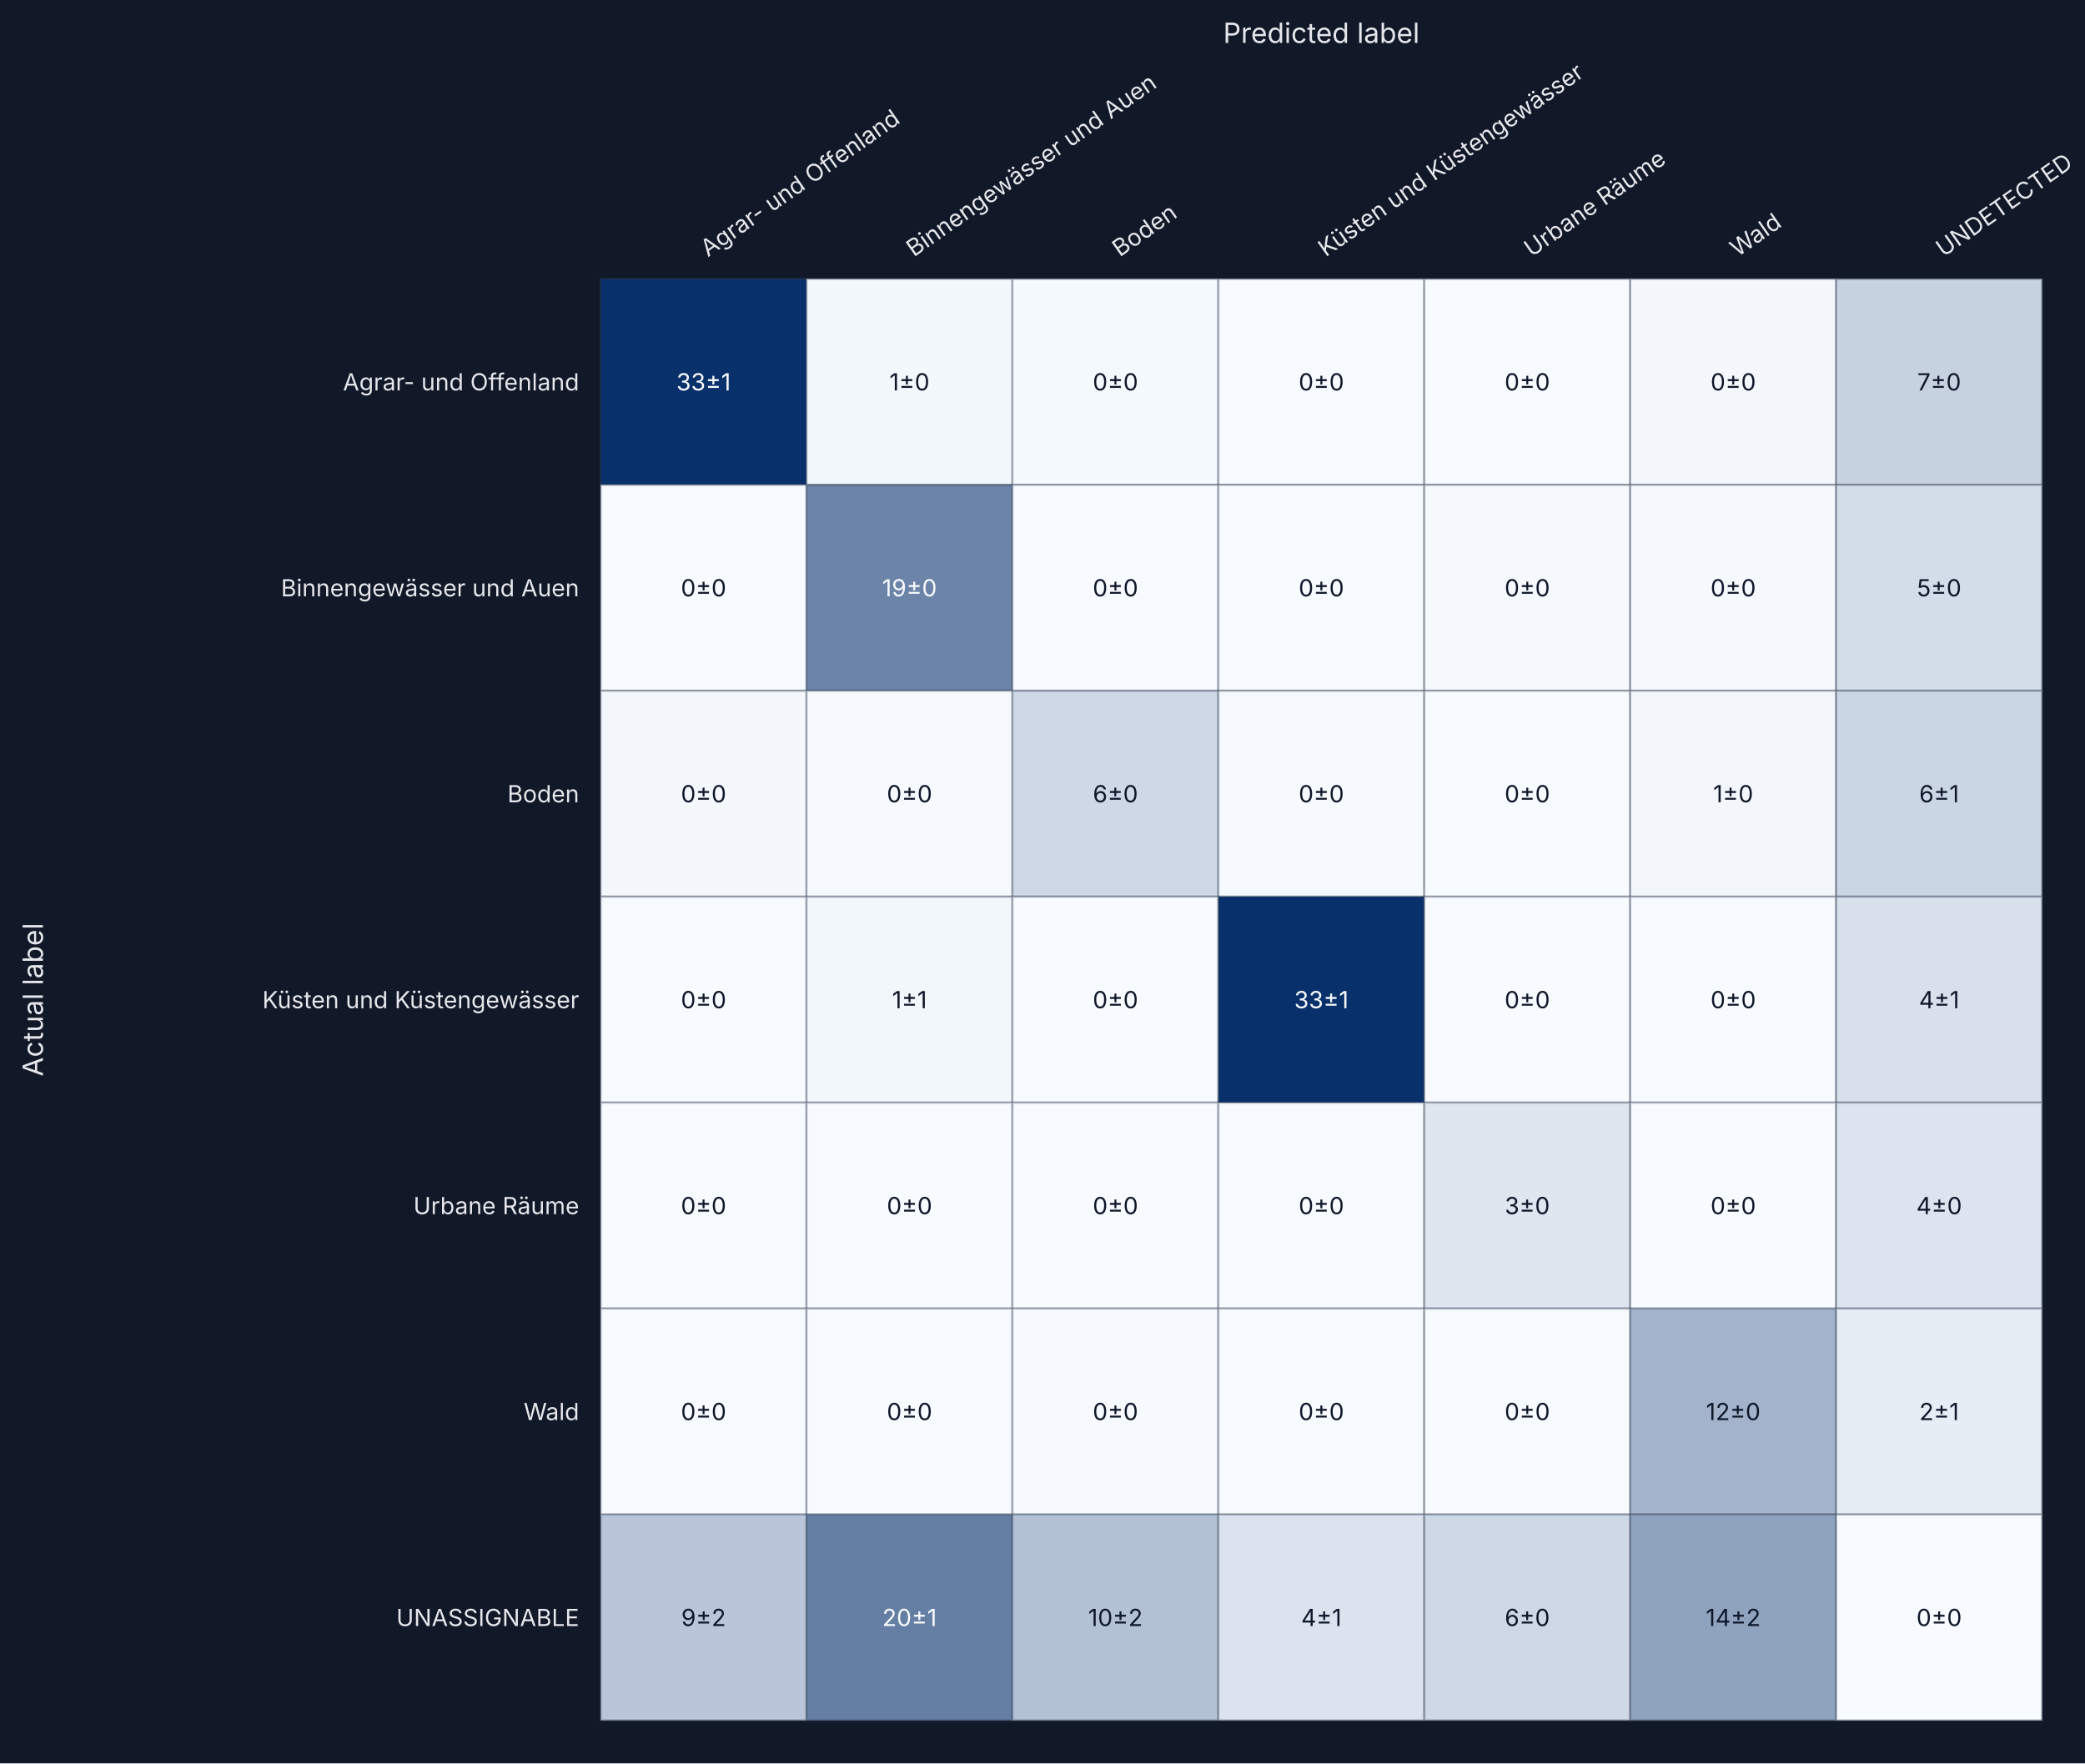
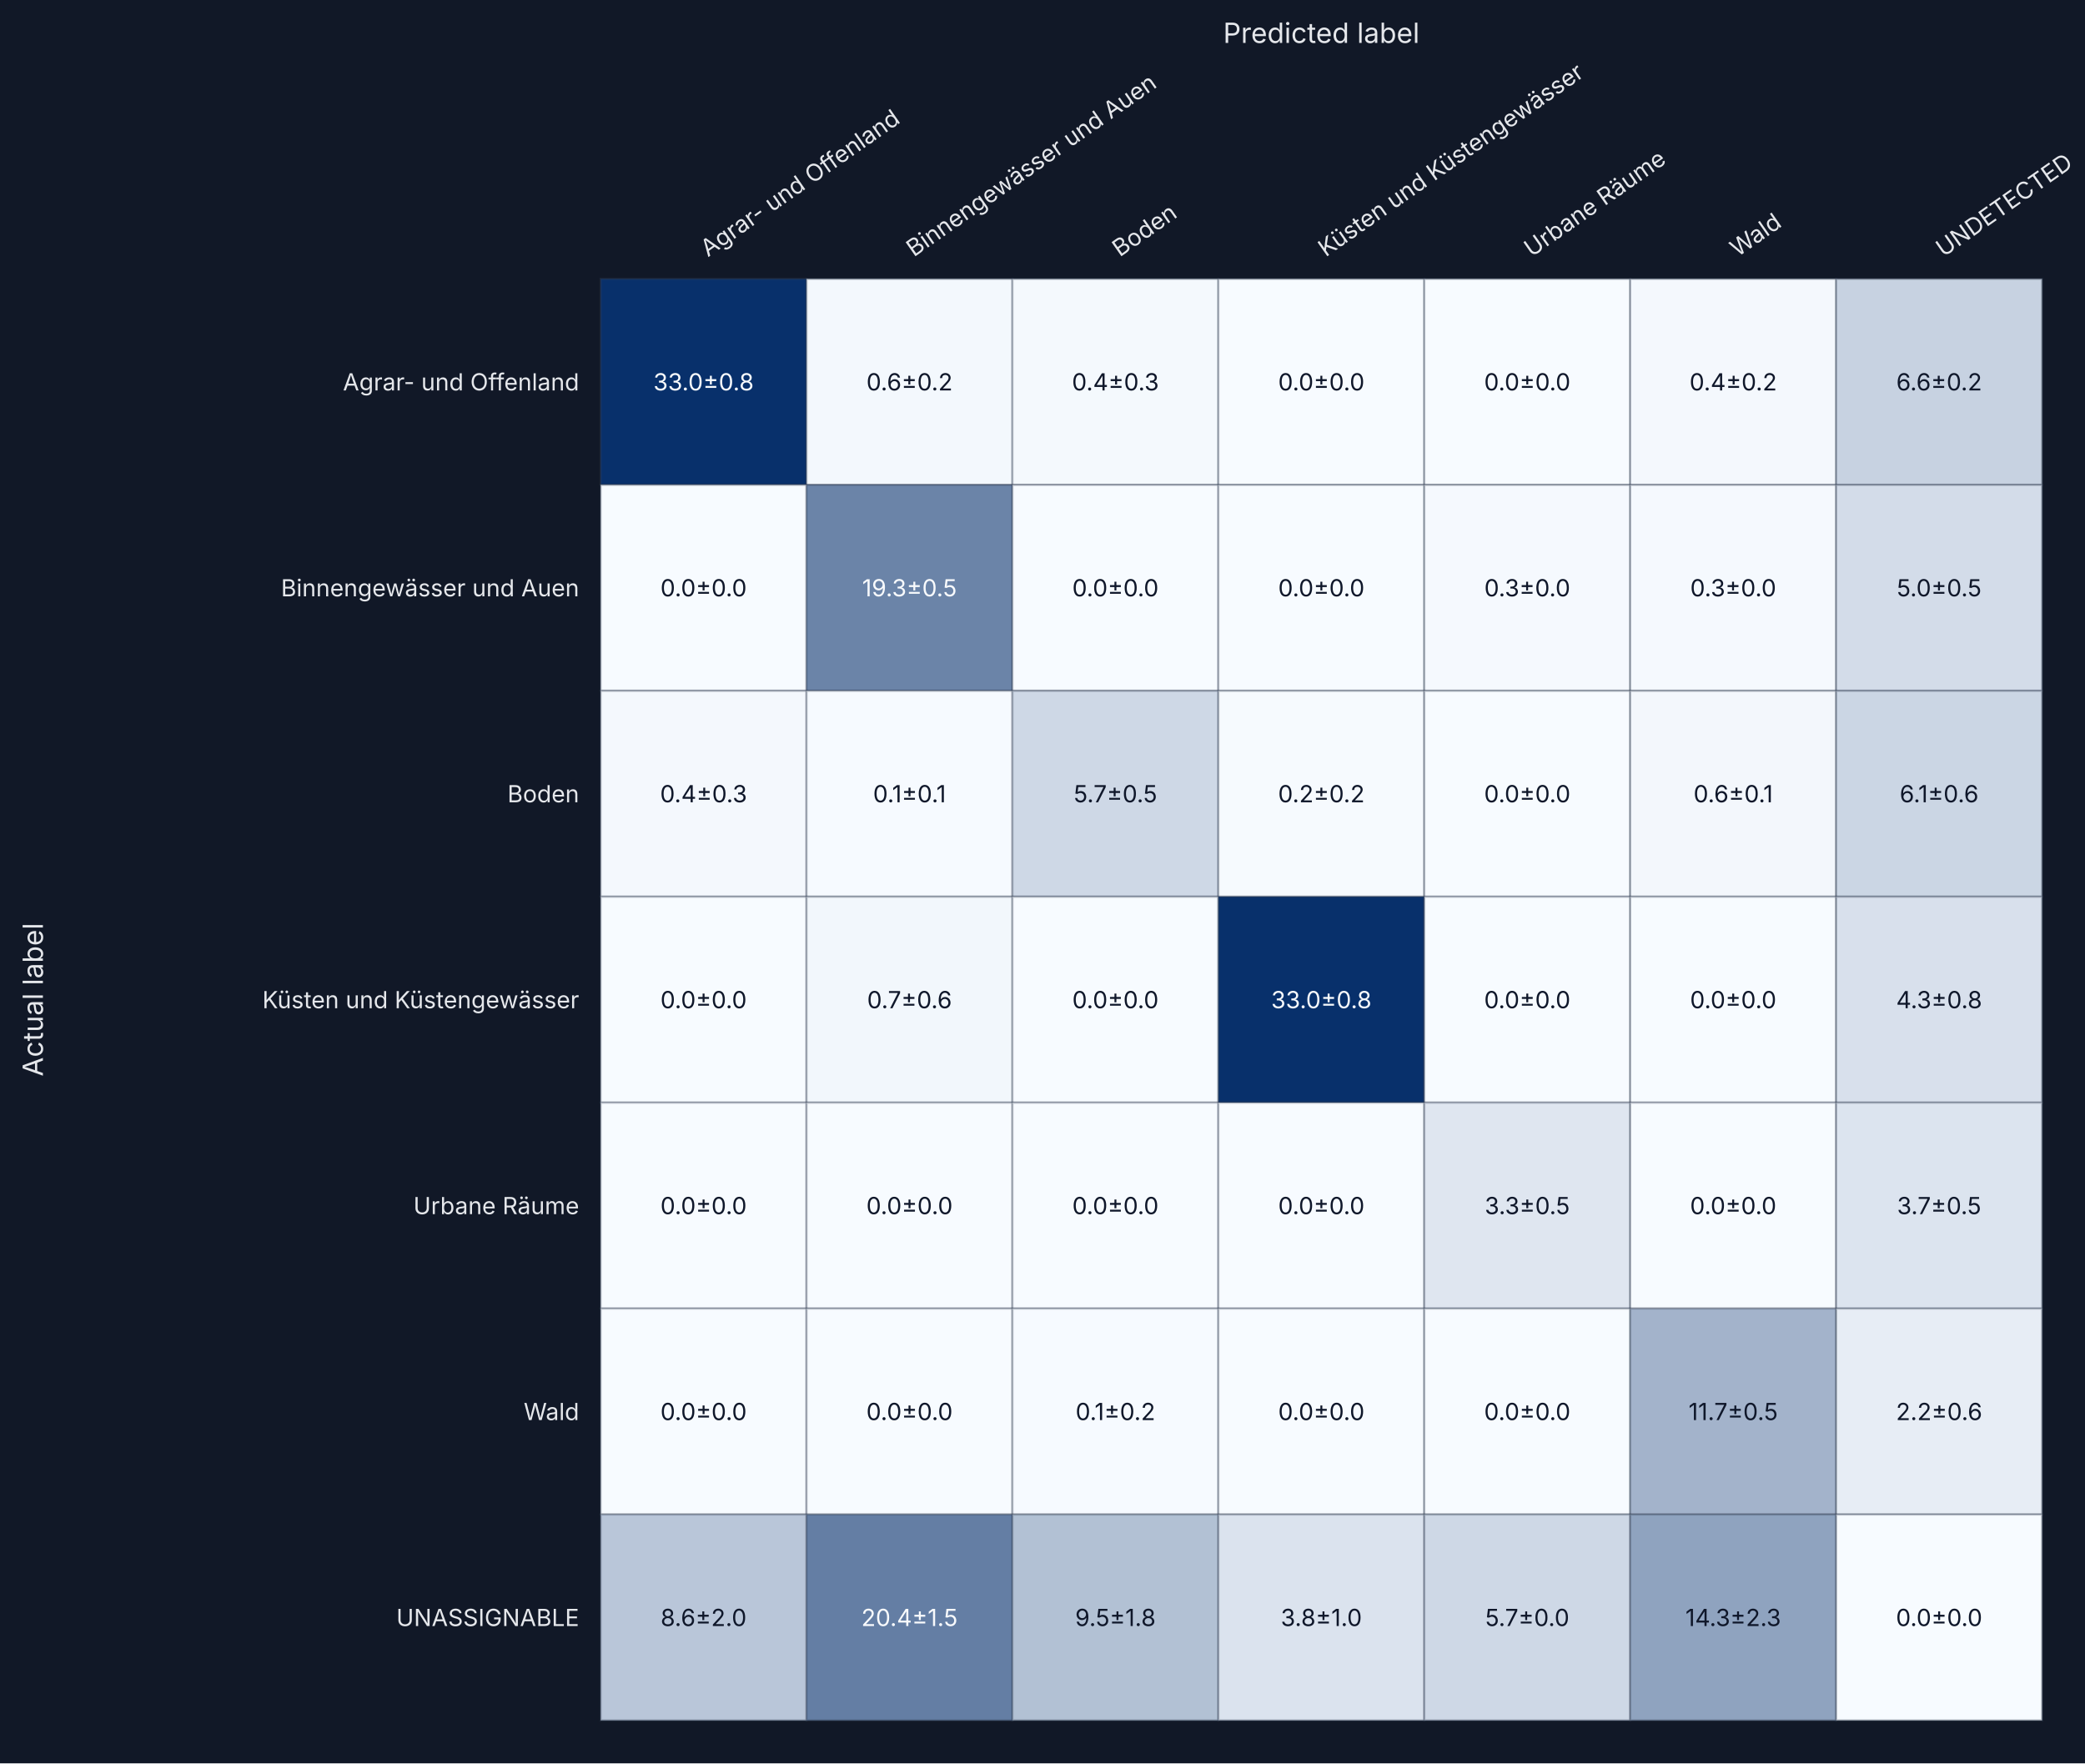
<svg xmlns="http://www.w3.org/2000/svg" width="972" height="822" viewBox="0 0 972 822" style="color: rgb(229, 231, 235); font-family: Inter, Arial, sans-serif; background-color: rgba(0, 0, 0, 0);">
  <rect x="0" y="0" width="972" height="822" fill="rgb(17, 24, 39)" />
  <text x="616" y="20" text-anchor="middle" fill="currentColor" font-size="13">Predicted label</text>
  <text x="20" y="466" transform="rotate(-90 20 466)" text-anchor="middle" fill="currentColor" font-size="13">Actual label</text>
  <text x="270" y="182" text-anchor="end" fill="currentColor" font-size="11">Agrar- und Offenland</text>
  <text x="270" y="278" text-anchor="end" fill="currentColor" font-size="11">Binnengewässer und Auen</text>
  <text x="270" y="374" text-anchor="end" fill="currentColor" font-size="11">Boden</text>
  <text x="270" y="470" text-anchor="end" fill="currentColor" font-size="11">Küsten und Küstengewässer</text>
  <text x="270" y="566" text-anchor="end" fill="currentColor" font-size="11">Urbane Räume</text>
  <text x="270" y="662" text-anchor="end" fill="currentColor" font-size="11">Wald</text>
  <text x="270" y="758" text-anchor="end" fill="currentColor" font-size="11">UNASSIGNABLE</text>
  <rect x="280" y="130" width="96" height="96" fill="rgb(8, 48, 107)" stroke="#33415555" stroke-width="1" style="cursor: crosshair;" />
-   <text x="328" y="182" text-anchor="middle" fill="#f8fafc" font-size="11">33±1</text>
+   <text x="328" y="182" text-anchor="middle" fill="#f8fafc" font-size="11">33.0±0.8</text>
  <rect x="376" y="130" width="96" height="96" fill="rgb(243, 248, 253)" stroke="#33415555" stroke-width="1" style="cursor: crosshair;" />
-   <text x="424" y="182" text-anchor="middle" fill="#0f172a" font-size="11">1±0</text>
+   <text x="424" y="182" text-anchor="middle" fill="#0f172a" font-size="11">0.6±0.2</text>
  <rect x="472" y="130" width="96" height="96" fill="rgb(244, 249, 253)" stroke="#33415555" stroke-width="1" style="cursor: crosshair;" />
-   <text x="520" y="182" text-anchor="middle" fill="#0f172a" font-size="11">0±0</text>
+   <text x="520" y="182" text-anchor="middle" fill="#0f172a" font-size="11">0.4±0.3</text>
  <rect x="568" y="130" width="96" height="96" fill="rgb(247, 251, 255)" stroke="#33415555" stroke-width="1" style="cursor: crosshair;" />
-   <text x="616" y="182" text-anchor="middle" fill="#0f172a" font-size="11">0±0</text>
+   <text x="616" y="182" text-anchor="middle" fill="#0f172a" font-size="11">0.0±0.0</text>
  <rect x="664" y="130" width="96" height="96" fill="rgb(247, 251, 255)" stroke="#33415555" stroke-width="1" style="cursor: crosshair;" />
-   <text x="712" y="182" text-anchor="middle" fill="#0f172a" font-size="11">0±0</text>
+   <text x="712" y="182" text-anchor="middle" fill="#0f172a" font-size="11">0.0±0.0</text>
  <rect x="760" y="130" width="96" height="96" fill="rgb(244, 248, 253)" stroke="#33415555" stroke-width="1" style="cursor: crosshair;" />
-   <text x="808" y="182" text-anchor="middle" fill="#0f172a" font-size="11">0±0</text>
+   <text x="808" y="182" text-anchor="middle" fill="#0f172a" font-size="11">0.4±0.2</text>
  <rect x="856" y="130" width="96" height="96" fill="rgb(199, 210, 225)" stroke="#33415555" stroke-width="1" style="cursor: crosshair;" />
-   <text x="904" y="182" text-anchor="middle" fill="#0f172a" font-size="11">7±0</text>
+   <text x="904" y="182" text-anchor="middle" fill="#0f172a" font-size="11">6.6±0.2</text>
  <rect x="280" y="226" width="96" height="96" fill="rgb(247, 251, 255)" stroke="#33415555" stroke-width="1" style="cursor: crosshair;" />
-   <text x="328" y="278" text-anchor="middle" fill="#0f172a" font-size="11">0±0</text>
+   <text x="328" y="278" text-anchor="middle" fill="#0f172a" font-size="11">0.0±0.0</text>
  <rect x="376" y="226" width="96" height="96" fill="rgb(107, 132, 168)" stroke="#33415555" stroke-width="1" style="cursor: crosshair;" />
-   <text x="424" y="278" text-anchor="middle" fill="#f8fafc" font-size="11">19±0</text>
+   <text x="424" y="278" text-anchor="middle" fill="#f8fafc" font-size="11">19.3±0.5</text>
  <rect x="472" y="226" width="96" height="96" fill="rgb(247, 251, 255)" stroke="#33415555" stroke-width="1" style="cursor: crosshair;" />
-   <text x="520" y="278" text-anchor="middle" fill="#0f172a" font-size="11">0±0</text>
+   <text x="520" y="278" text-anchor="middle" fill="#0f172a" font-size="11">0.0±0.0</text>
  <rect x="568" y="226" width="96" height="96" fill="rgb(247, 251, 255)" stroke="#33415555" stroke-width="1" style="cursor: crosshair;" />
-   <text x="616" y="278" text-anchor="middle" fill="#0f172a" font-size="11">0±0</text>
+   <text x="616" y="278" text-anchor="middle" fill="#0f172a" font-size="11">0.0±0.0</text>
  <rect x="664" y="226" width="96" height="96" fill="rgb(245, 249, 254)" stroke="#33415555" stroke-width="1" style="cursor: crosshair;" />
-   <text x="712" y="278" text-anchor="middle" fill="#0f172a" font-size="11">0±0</text>
+   <text x="712" y="278" text-anchor="middle" fill="#0f172a" font-size="11">0.3±0.0</text>
  <rect x="760" y="226" width="96" height="96" fill="rgb(245, 249, 254)" stroke="#33415555" stroke-width="1" style="cursor: crosshair;" />
-   <text x="808" y="278" text-anchor="middle" fill="#0f172a" font-size="11">0±0</text>
+   <text x="808" y="278" text-anchor="middle" fill="#0f172a" font-size="11">0.3±0.0</text>
  <rect x="856" y="226" width="96" height="96" fill="rgb(211, 220, 233)" stroke="#33415555" stroke-width="1" style="cursor: crosshair;" />
-   <text x="904" y="278" text-anchor="middle" fill="#0f172a" font-size="11">5±0</text>
+   <text x="904" y="278" text-anchor="middle" fill="#0f172a" font-size="11">5.0±0.5</text>
  <rect x="280" y="322" width="96" height="96" fill="rgb(244, 248, 253)" stroke="#33415555" stroke-width="1" style="cursor: crosshair;" />
-   <text x="328" y="374" text-anchor="middle" fill="#0f172a" font-size="11">0±0</text>
+   <text x="328" y="374" text-anchor="middle" fill="#0f172a" font-size="11">0.4±0.3</text>
  <rect x="376" y="322" width="96" height="96" fill="rgb(246, 250, 255)" stroke="#33415555" stroke-width="1" style="cursor: crosshair;" />
-   <text x="424" y="374" text-anchor="middle" fill="#0f172a" font-size="11">0±0</text>
+   <text x="424" y="374" text-anchor="middle" fill="#0f172a" font-size="11">0.1±0.1</text>
  <rect x="472" y="322" width="96" height="96" fill="rgb(206, 216, 230)" stroke="#33415555" stroke-width="1" style="cursor: crosshair;" />
-   <text x="520" y="374" text-anchor="middle" fill="#0f172a" font-size="11">6±0</text>
+   <text x="520" y="374" text-anchor="middle" fill="#0f172a" font-size="11">5.7±0.5</text>
  <rect x="568" y="322" width="96" height="96" fill="rgb(246, 250, 254)" stroke="#33415555" stroke-width="1" style="cursor: crosshair;" />
-   <text x="616" y="374" text-anchor="middle" fill="#0f172a" font-size="11">0±0</text>
+   <text x="616" y="374" text-anchor="middle" fill="#0f172a" font-size="11">0.2±0.2</text>
  <rect x="664" y="322" width="96" height="96" fill="rgb(247, 251, 255)" stroke="#33415555" stroke-width="1" style="cursor: crosshair;" />
-   <text x="712" y="374" text-anchor="middle" fill="#0f172a" font-size="11">0±0</text>
+   <text x="712" y="374" text-anchor="middle" fill="#0f172a" font-size="11">0.0±0.0</text>
  <rect x="760" y="322" width="96" height="96" fill="rgb(243, 247, 252)" stroke="#33415555" stroke-width="1" style="cursor: crosshair;" />
-   <text x="808" y="374" text-anchor="middle" fill="#0f172a" font-size="11">1±0</text>
+   <text x="808" y="374" text-anchor="middle" fill="#0f172a" font-size="11">0.6±0.1</text>
  <rect x="856" y="322" width="96" height="96" fill="rgb(203, 214, 228)" stroke="#33415555" stroke-width="1" style="cursor: crosshair;" />
-   <text x="904" y="374" text-anchor="middle" fill="#0f172a" font-size="11">6±1</text>
+   <text x="904" y="374" text-anchor="middle" fill="#0f172a" font-size="11">6.1±0.6</text>
  <rect x="280" y="418" width="96" height="96" fill="rgb(247, 251, 255)" stroke="#33415555" stroke-width="1" style="cursor: crosshair;" />
-   <text x="328" y="470" text-anchor="middle" fill="#0f172a" font-size="11">0±0</text>
+   <text x="328" y="470" text-anchor="middle" fill="#0f172a" font-size="11">0.0±0.0</text>
  <rect x="376" y="418" width="96" height="96" fill="rgb(242, 247, 252)" stroke="#33415555" stroke-width="1" style="cursor: crosshair;" />
-   <text x="424" y="470" text-anchor="middle" fill="#0f172a" font-size="11">1±1</text>
+   <text x="424" y="470" text-anchor="middle" fill="#0f172a" font-size="11">0.7±0.6</text>
  <rect x="472" y="418" width="96" height="96" fill="rgb(247, 251, 255)" stroke="#33415555" stroke-width="1" style="cursor: crosshair;" />
-   <text x="520" y="470" text-anchor="middle" fill="#0f172a" font-size="11">0±0</text>
+   <text x="520" y="470" text-anchor="middle" fill="#0f172a" font-size="11">0.0±0.0</text>
  <rect x="568" y="418" width="96" height="96" fill="rgb(8, 48, 107)" stroke="#33415555" stroke-width="1" style="cursor: crosshair;" />
-   <text x="616" y="470" text-anchor="middle" fill="#f8fafc" font-size="11">33±1</text>
+   <text x="616" y="470" text-anchor="middle" fill="#f8fafc" font-size="11">33.0±0.8</text>
  <rect x="664" y="418" width="96" height="96" fill="rgb(247, 251, 255)" stroke="#33415555" stroke-width="1" style="cursor: crosshair;" />
-   <text x="712" y="470" text-anchor="middle" fill="#0f172a" font-size="11">0±0</text>
+   <text x="712" y="470" text-anchor="middle" fill="#0f172a" font-size="11">0.0±0.0</text>
  <rect x="760" y="418" width="96" height="96" fill="rgb(247, 251, 255)" stroke="#33415555" stroke-width="1" style="cursor: crosshair;" />
-   <text x="808" y="470" text-anchor="middle" fill="#0f172a" font-size="11">0±0</text>
+   <text x="808" y="470" text-anchor="middle" fill="#0f172a" font-size="11">0.0±0.0</text>
  <rect x="856" y="418" width="96" height="96" fill="rgb(216, 224, 236)" stroke="#33415555" stroke-width="1" style="cursor: crosshair;" />
-   <text x="904" y="470" text-anchor="middle" fill="#0f172a" font-size="11">4±1</text>
+   <text x="904" y="470" text-anchor="middle" fill="#0f172a" font-size="11">4.3±0.8</text>
  <rect x="280" y="514" width="96" height="96" fill="rgb(247, 251, 255)" stroke="#33415555" stroke-width="1" style="cursor: crosshair;" />
-   <text x="328" y="566" text-anchor="middle" fill="#0f172a" font-size="11">0±0</text>
+   <text x="328" y="566" text-anchor="middle" fill="#0f172a" font-size="11">0.0±0.0</text>
  <rect x="376" y="514" width="96" height="96" fill="rgb(247, 251, 255)" stroke="#33415555" stroke-width="1" style="cursor: crosshair;" />
-   <text x="424" y="566" text-anchor="middle" fill="#0f172a" font-size="11">0±0</text>
+   <text x="424" y="566" text-anchor="middle" fill="#0f172a" font-size="11">0.0±0.0</text>
  <rect x="472" y="514" width="96" height="96" fill="rgb(247, 251, 255)" stroke="#33415555" stroke-width="1" style="cursor: crosshair;" />
-   <text x="520" y="566" text-anchor="middle" fill="#0f172a" font-size="11">0±0</text>
+   <text x="520" y="566" text-anchor="middle" fill="#0f172a" font-size="11">0.0±0.0</text>
  <rect x="568" y="514" width="96" height="96" fill="rgb(247, 251, 255)" stroke="#33415555" stroke-width="1" style="cursor: crosshair;" />
-   <text x="616" y="566" text-anchor="middle" fill="#0f172a" font-size="11">0±0</text>
+   <text x="616" y="566" text-anchor="middle" fill="#0f172a" font-size="11">0.0±0.0</text>
  <rect x="664" y="514" width="96" height="96" fill="rgb(223, 230, 240)" stroke="#33415555" stroke-width="1" style="cursor: crosshair;" />
-   <text x="712" y="566" text-anchor="middle" fill="#0f172a" font-size="11">3±0</text>
+   <text x="712" y="566" text-anchor="middle" fill="#0f172a" font-size="11">3.3±0.5</text>
  <rect x="760" y="514" width="96" height="96" fill="rgb(247, 251, 255)" stroke="#33415555" stroke-width="1" style="cursor: crosshair;" />
-   <text x="808" y="566" text-anchor="middle" fill="#0f172a" font-size="11">0±0</text>
+   <text x="808" y="566" text-anchor="middle" fill="#0f172a" font-size="11">0.0±0.0</text>
  <rect x="856" y="514" width="96" height="96" fill="rgb(220, 228, 239)" stroke="#33415555" stroke-width="1" style="cursor: crosshair;" />
-   <text x="904" y="566" text-anchor="middle" fill="#0f172a" font-size="11">4±0</text>
+   <text x="904" y="566" text-anchor="middle" fill="#0f172a" font-size="11">3.7±0.5</text>
  <rect x="280" y="610" width="96" height="96" fill="rgb(247, 251, 255)" stroke="#33415555" stroke-width="1" style="cursor: crosshair;" />
-   <text x="328" y="662" text-anchor="middle" fill="#0f172a" font-size="11">0±0</text>
+   <text x="328" y="662" text-anchor="middle" fill="#0f172a" font-size="11">0.0±0.0</text>
  <rect x="376" y="610" width="96" height="96" fill="rgb(247, 251, 255)" stroke="#33415555" stroke-width="1" style="cursor: crosshair;" />
-   <text x="424" y="662" text-anchor="middle" fill="#0f172a" font-size="11">0±0</text>
+   <text x="424" y="662" text-anchor="middle" fill="#0f172a" font-size="11">0.0±0.0</text>
  <rect x="472" y="610" width="96" height="96" fill="rgb(246, 250, 255)" stroke="#33415555" stroke-width="1" style="cursor: crosshair;" />
-   <text x="520" y="662" text-anchor="middle" fill="#0f172a" font-size="11">0±0</text>
+   <text x="520" y="662" text-anchor="middle" fill="#0f172a" font-size="11">0.1±0.2</text>
  <rect x="568" y="610" width="96" height="96" fill="rgb(247, 251, 255)" stroke="#33415555" stroke-width="1" style="cursor: crosshair;" />
-   <text x="616" y="662" text-anchor="middle" fill="#0f172a" font-size="11">0±0</text>
+   <text x="616" y="662" text-anchor="middle" fill="#0f172a" font-size="11">0.0±0.0</text>
  <rect x="664" y="610" width="96" height="96" fill="rgb(247, 251, 255)" stroke="#33415555" stroke-width="1" style="cursor: crosshair;" />
-   <text x="712" y="662" text-anchor="middle" fill="#0f172a" font-size="11">0±0</text>
+   <text x="712" y="662" text-anchor="middle" fill="#0f172a" font-size="11">0.0±0.0</text>
  <rect x="760" y="610" width="96" height="96" fill="rgb(163, 179, 203)" stroke="#33415555" stroke-width="1" style="cursor: crosshair;" />
-   <text x="808" y="662" text-anchor="middle" fill="#0f172a" font-size="11">12±0</text>
+   <text x="808" y="662" text-anchor="middle" fill="#0f172a" font-size="11">11.7±0.5</text>
  <rect x="856" y="610" width="96" height="96" fill="rgb(231, 237, 245)" stroke="#33415555" stroke-width="1" style="cursor: crosshair;" />
-   <text x="904" y="662" text-anchor="middle" fill="#0f172a" font-size="11">2±1</text>
+   <text x="904" y="662" text-anchor="middle" fill="#0f172a" font-size="11">2.2±0.6</text>
  <rect x="280" y="706" width="96" height="96" fill="rgb(185, 198, 217)" stroke="#33415555" stroke-width="1" style="cursor: crosshair;" />
-   <text x="328" y="758" text-anchor="middle" fill="#0f172a" font-size="11">9±2</text>
+   <text x="328" y="758" text-anchor="middle" fill="#0f172a" font-size="11">8.6±2.0</text>
  <rect x="376" y="706" width="96" height="96" fill="rgb(100, 126, 164)" stroke="#33415555" stroke-width="1" style="cursor: crosshair;" />
-   <text x="424" y="758" text-anchor="middle" fill="#f8fafc" font-size="11">20±1</text>
+   <text x="424" y="758" text-anchor="middle" fill="#f8fafc" font-size="11">20.4±1.5</text>
  <rect x="472" y="706" width="96" height="96" fill="rgb(178, 193, 212)" stroke="#33415555" stroke-width="1" style="cursor: crosshair;" />
-   <text x="520" y="758" text-anchor="middle" fill="#0f172a" font-size="11">10±2</text>
+   <text x="520" y="758" text-anchor="middle" fill="#0f172a" font-size="11">9.5±1.8</text>
  <rect x="568" y="706" width="96" height="96" fill="rgb(219, 227, 238)" stroke="#33415555" stroke-width="1" style="cursor: crosshair;" />
-   <text x="616" y="758" text-anchor="middle" fill="#0f172a" font-size="11">4±1</text>
+   <text x="616" y="758" text-anchor="middle" fill="#0f172a" font-size="11">3.8±1.0</text>
  <rect x="664" y="706" width="96" height="96" fill="rgb(206, 216, 230)" stroke="#33415555" stroke-width="1" style="cursor: crosshair;" />
-   <text x="712" y="758" text-anchor="middle" fill="#0f172a" font-size="11">6±0</text>
+   <text x="712" y="758" text-anchor="middle" fill="#0f172a" font-size="11">5.7±0.0</text>
  <rect x="760" y="706" width="96" height="96" fill="rgb(143, 163, 191)" stroke="#33415555" stroke-width="1" style="cursor: crosshair;" />
-   <text x="808" y="758" text-anchor="middle" fill="#0f172a" font-size="11">14±2</text>
+   <text x="808" y="758" text-anchor="middle" fill="#0f172a" font-size="11">14.3±2.3</text>
  <rect x="856" y="706" width="96" height="96" fill="rgb(247, 251, 255)" stroke="#33415555" stroke-width="1" style="cursor: crosshair;" />
-   <text x="904" y="758" text-anchor="middle" fill="#0f172a" font-size="11">0±0</text>
+   <text x="904" y="758" text-anchor="middle" fill="#0f172a" font-size="11">0.0±0.0</text>
  <text x="330" y="120" transform="rotate(-35 330 120)" text-anchor="start" fill="currentColor" font-size="11">Agrar- und Offenland</text>
  <text x="426" y="120" transform="rotate(-35 426 120)" text-anchor="start" fill="currentColor" font-size="11">Binnengewässer und Auen</text>
  <text x="522" y="120" transform="rotate(-35 522 120)" text-anchor="start" fill="currentColor" font-size="11">Boden</text>
  <text x="618" y="120" transform="rotate(-35 618 120)" text-anchor="start" fill="currentColor" font-size="11">Küsten und Küstengewässer</text>
  <text x="714" y="120" transform="rotate(-35 714 120)" text-anchor="start" fill="currentColor" font-size="11">Urbane Räume</text>
  <text x="810" y="120" transform="rotate(-35 810 120)" text-anchor="start" fill="currentColor" font-size="11">Wald</text>
  <text x="906" y="120" transform="rotate(-35 906 120)" text-anchor="start" fill="currentColor" font-size="11">UNDETECTED</text>
</svg>
